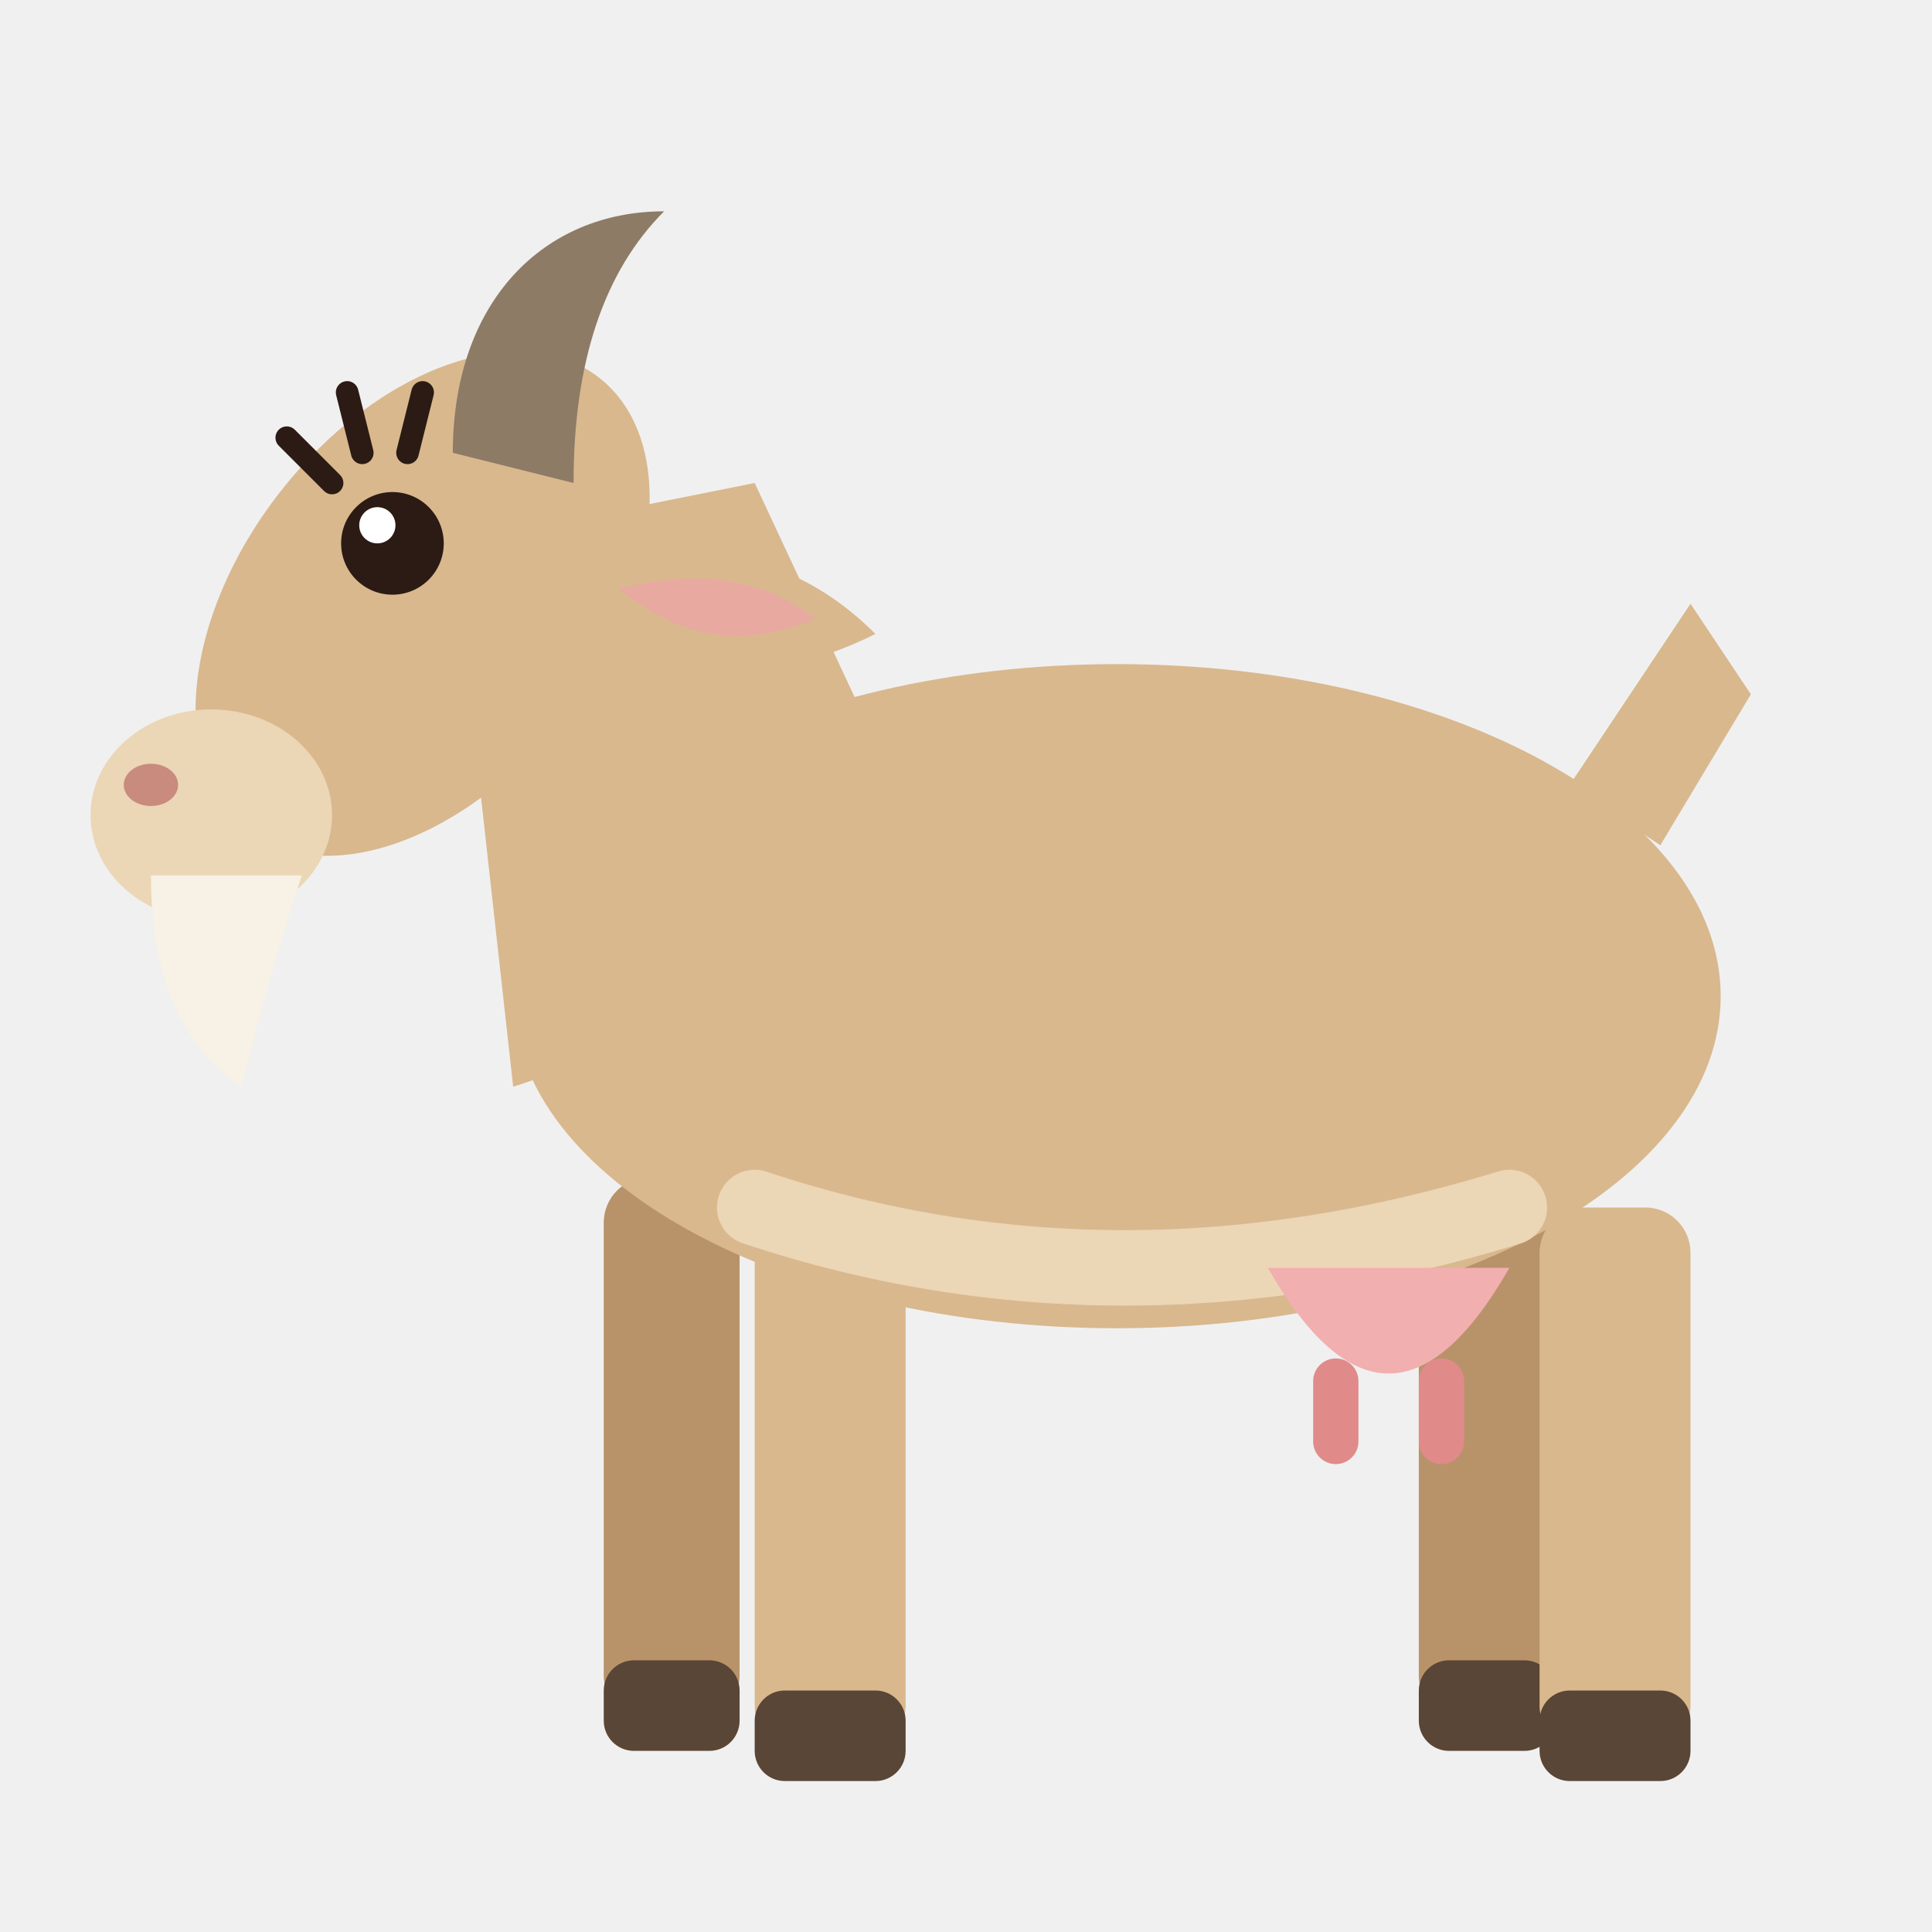
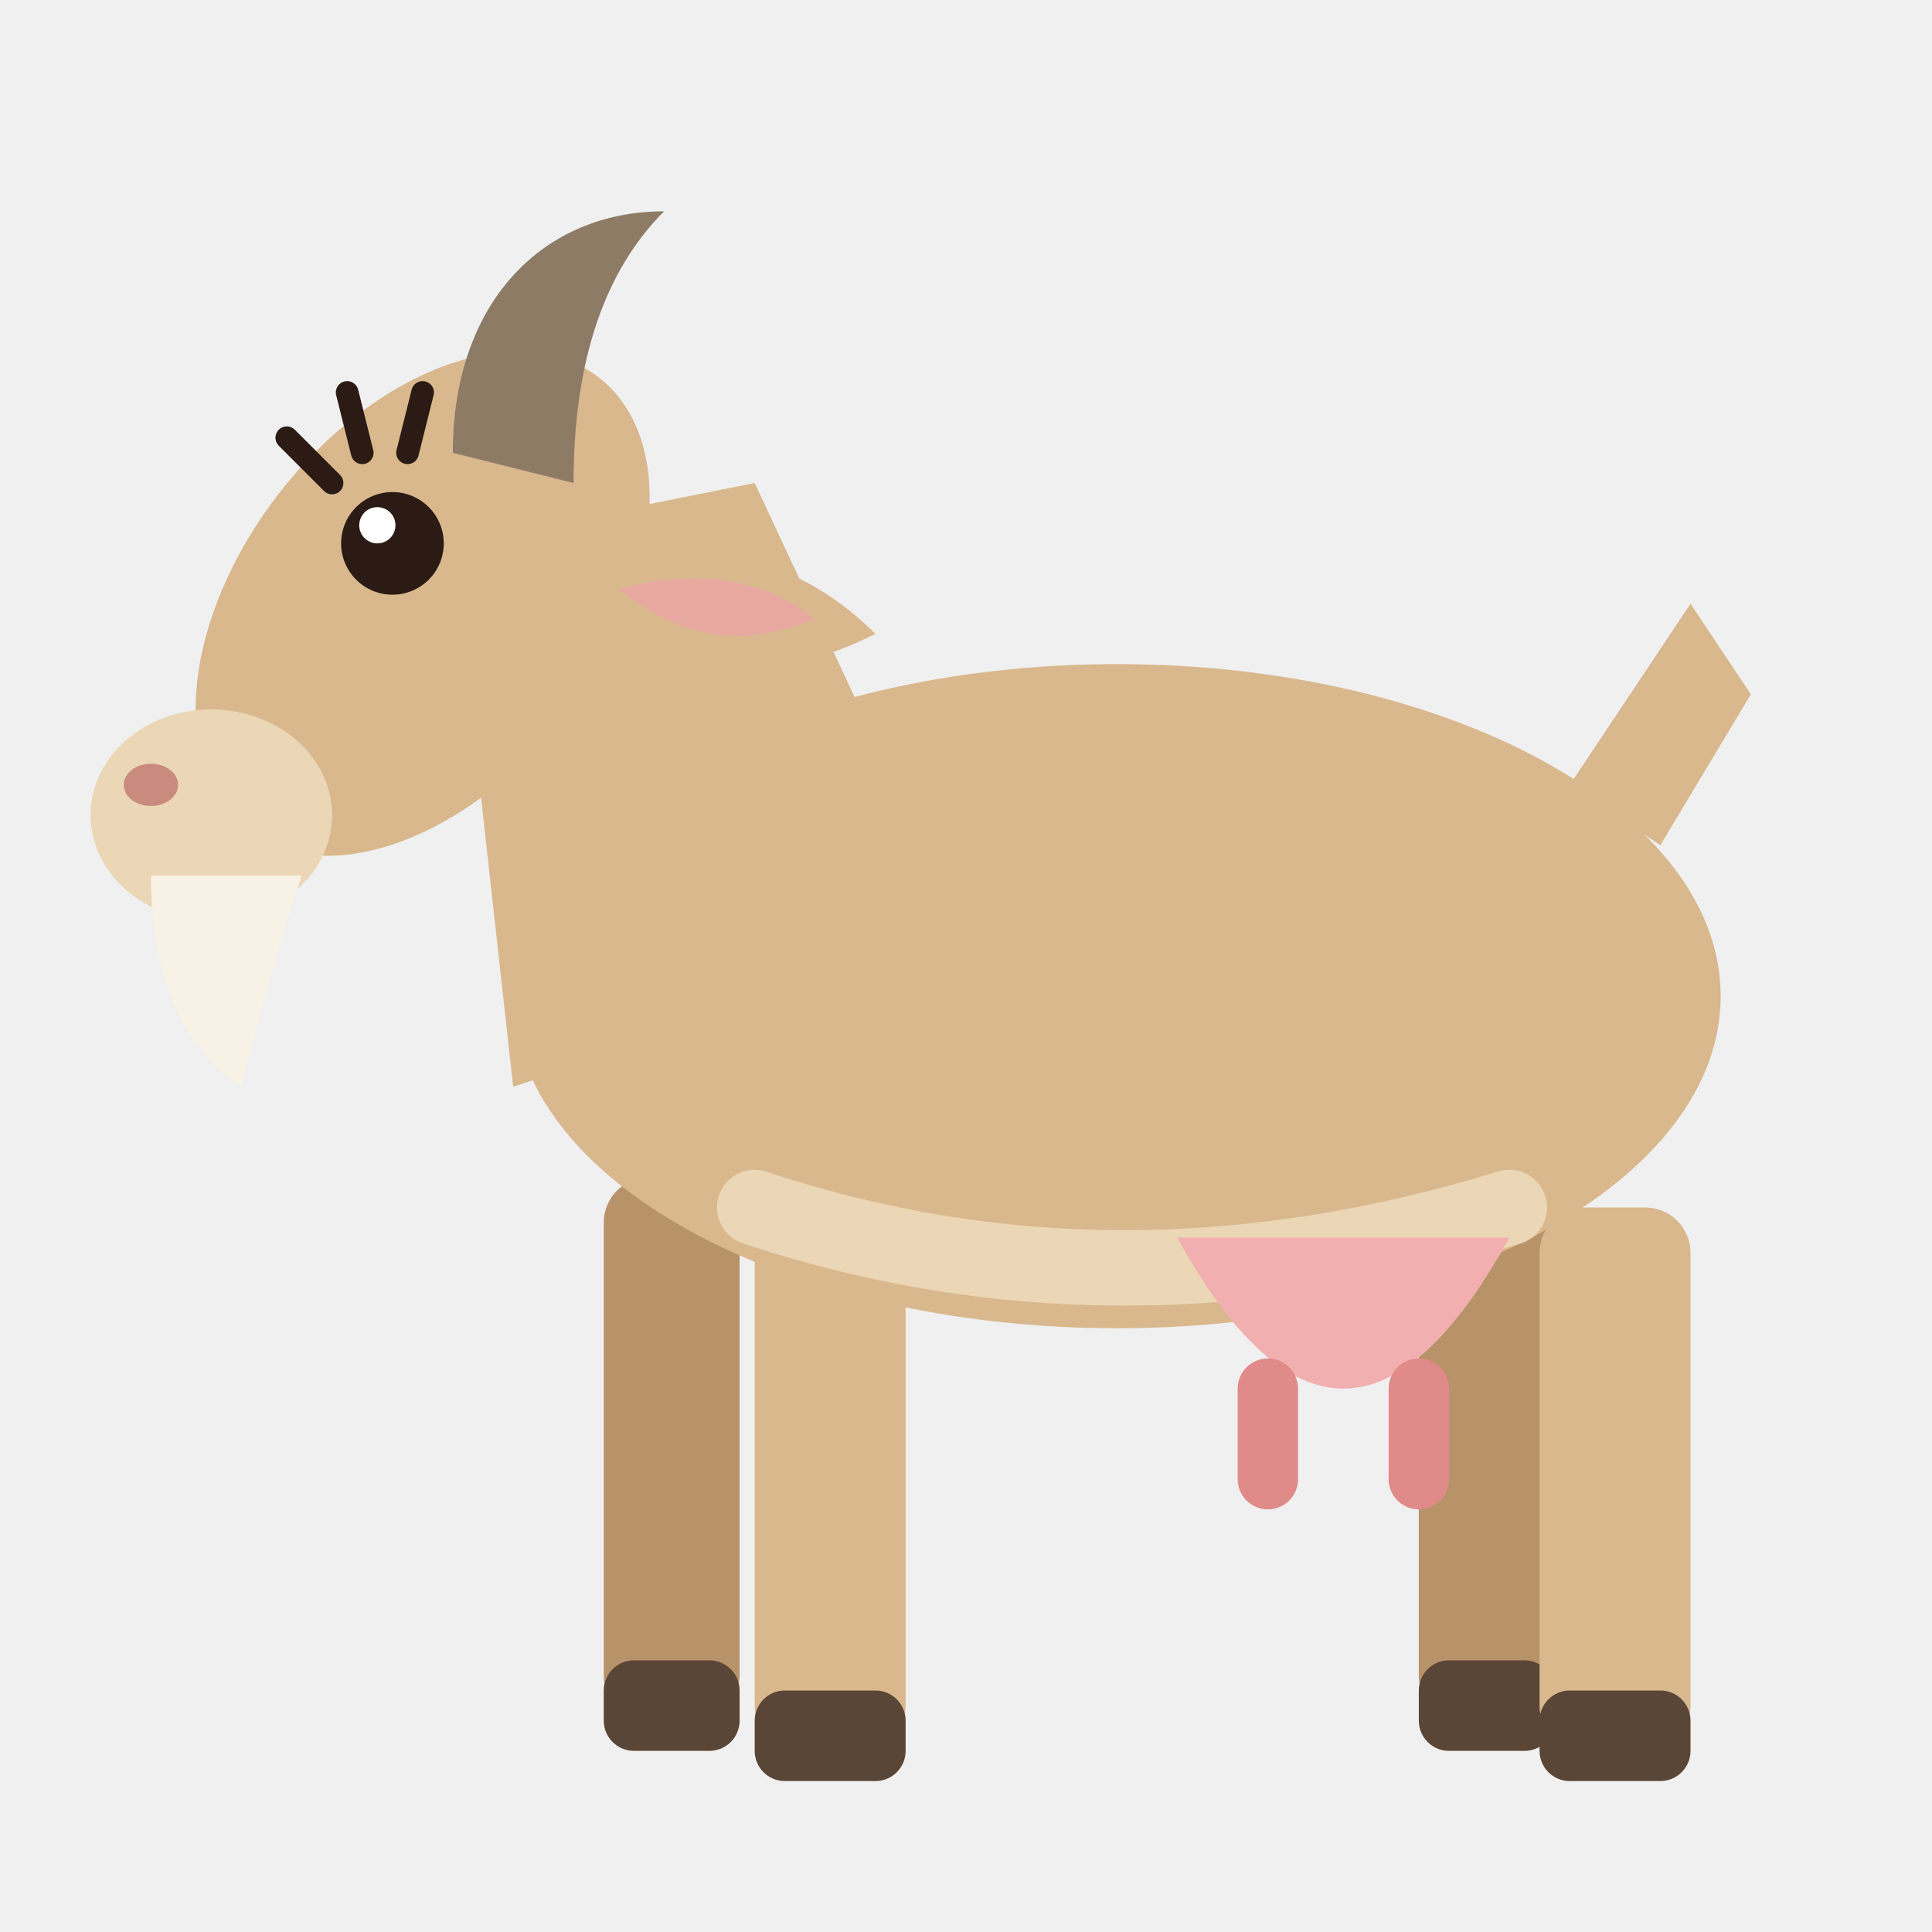
<svg xmlns="http://www.w3.org/2000/svg" viewBox="0 0 128 128">
  <path d="M104 52l8-12 4 6-6 10Z" fill="#D9B88E" />
  <rect x="40" y="78" width="9" height="36" rx="3" fill="#B8936A" />
  <rect x="40" y="110" width="9" height="6" rx="2" fill="#5A4636" />
  <rect x="94" y="78" width="9" height="36" rx="3" fill="#B8936A" />
  <rect x="94" y="110" width="9" height="6" rx="2" fill="#5A4636" />
  <rect x="50" y="80" width="10" height="36" rx="3" fill="#D9B88E" />
  <rect x="50" y="112" width="10" height="6" rx="2" fill="#5A4636" />
  <rect x="102" y="80" width="10" height="36" rx="3" fill="#D9B88E" />
  <rect x="102" y="112" width="10" height="6" rx="2" fill="#5A4636" />
  <ellipse cx="74" cy="66" rx="40" ry="22" fill="#D9B88E" />
  <path d="M50 80q24 8 50 0" stroke="#EBD6B6" stroke-width="5" fill="none" stroke-linecap="round" />
-   <path d="M84 84q8 14 16 0Z" fill="#F2AFAF" />
-   <rect x="87" y="90" width="3" height="7" rx="1.5" fill="#E08A8A" />
-   <rect x="94" y="90" width="3" height="7" rx="1.5" fill="#E08A8A" />
+   <path d="M78 82q11 20 22 0Z" fill="#F2AFAF" />
+   <rect x="82" y="90" width="4" height="10" rx="2" fill="#E08A8A" />
+   <rect x="92" y="90" width="4" height="10" rx="2" fill="#E08A8A" />
  <path d="M34 72L30 36l20-4 14 30Z" fill="#D9B88E" />
  <g transform="rotate(38 28 40)">
    <ellipse cx="28" cy="40" rx="12" ry="19" fill="#D9B88E" />
  </g>
  <ellipse cx="14" cy="54" rx="8" ry="7" fill="#EBD6B6" />
  <ellipse cx="10" cy="52" rx="1.8" ry="1.4" fill="#C98B7E" />
  <path d="M10 58Q10 68 16 72Q18 64 20 58Z" fill="#F7F1E6" />
  <path d="M30 30C30 20 36 14 44 14C40 18 38 24 38 32Z" fill="#8E7B66" />
  <path d="M38 38q12-4 20 4-12 6-20-4Z" fill="#D9B88E" />
  <path d="M41 39q8-2 13 2-7 3-13-2Z" fill="#E8A9A0" />
  <circle cx="26" cy="36" r="3.4" fill="#2B1B14" />
  <circle cx="25" cy="34.8" r="1.2" fill="#fff" />
  <path d="M22 32l-3-3m5 1l-1-4m4 4l1-4" stroke="#2B1B14" stroke-width="1.5" stroke-linecap="round" />
</svg>
